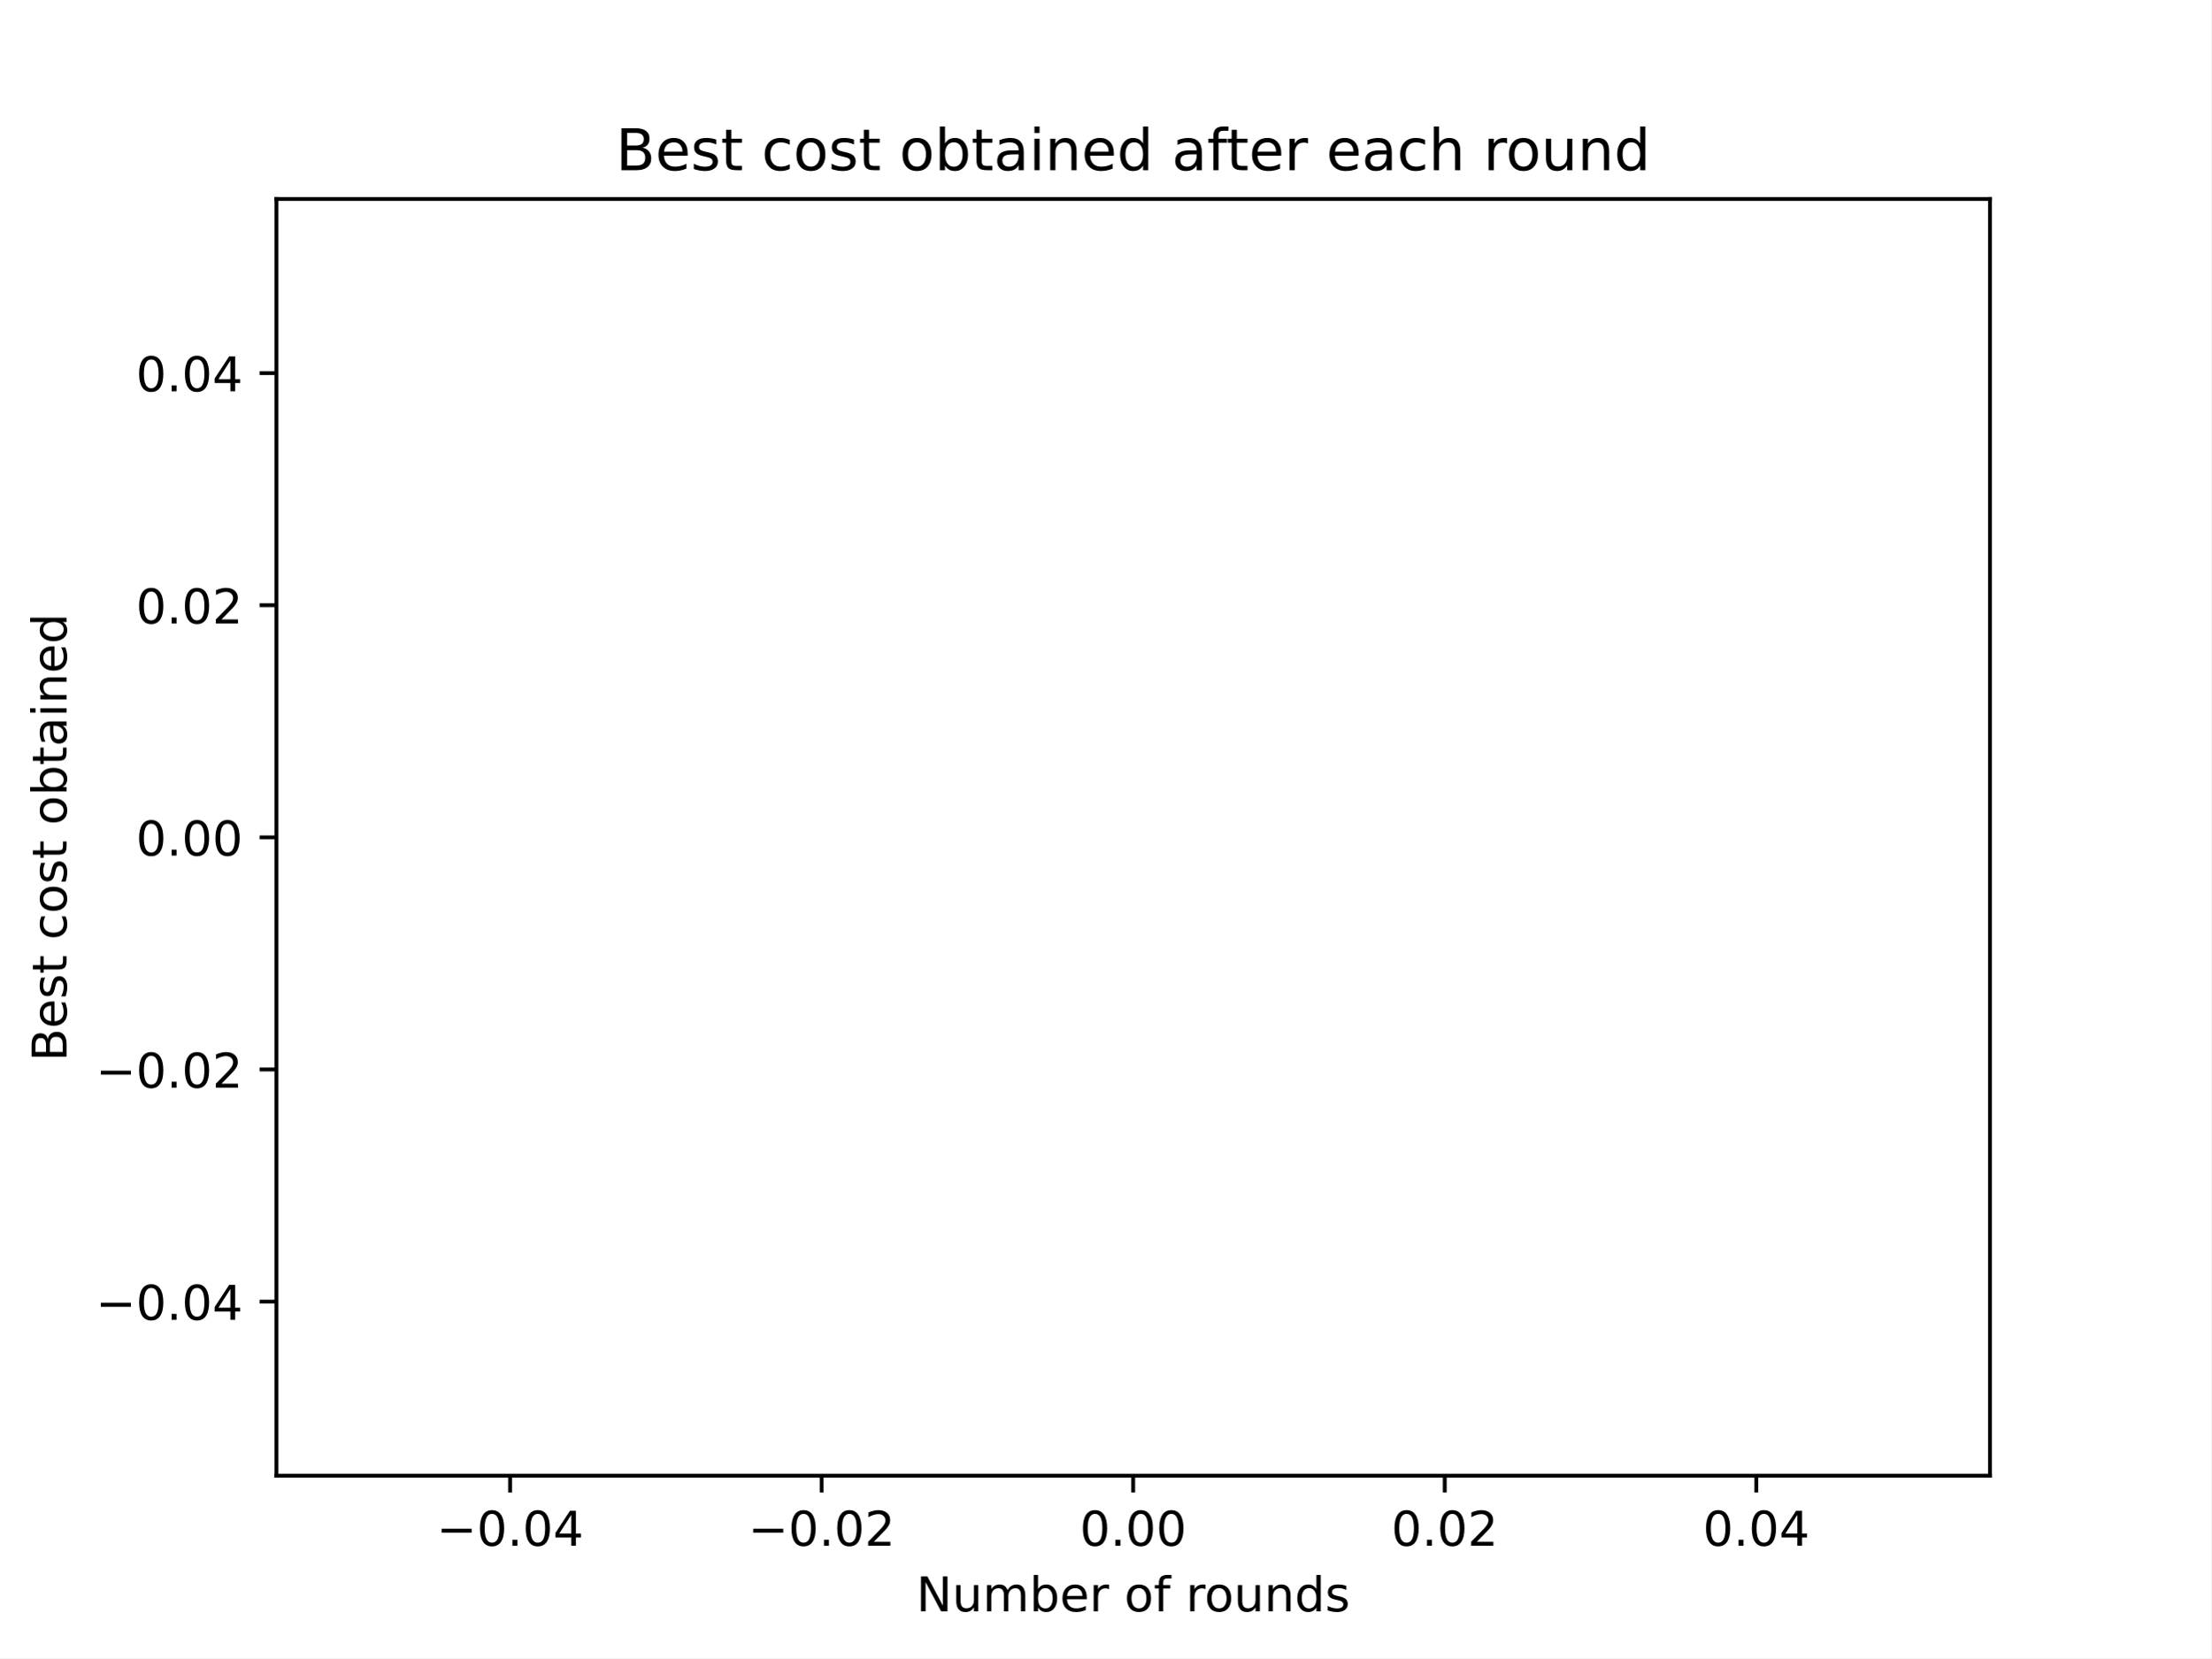
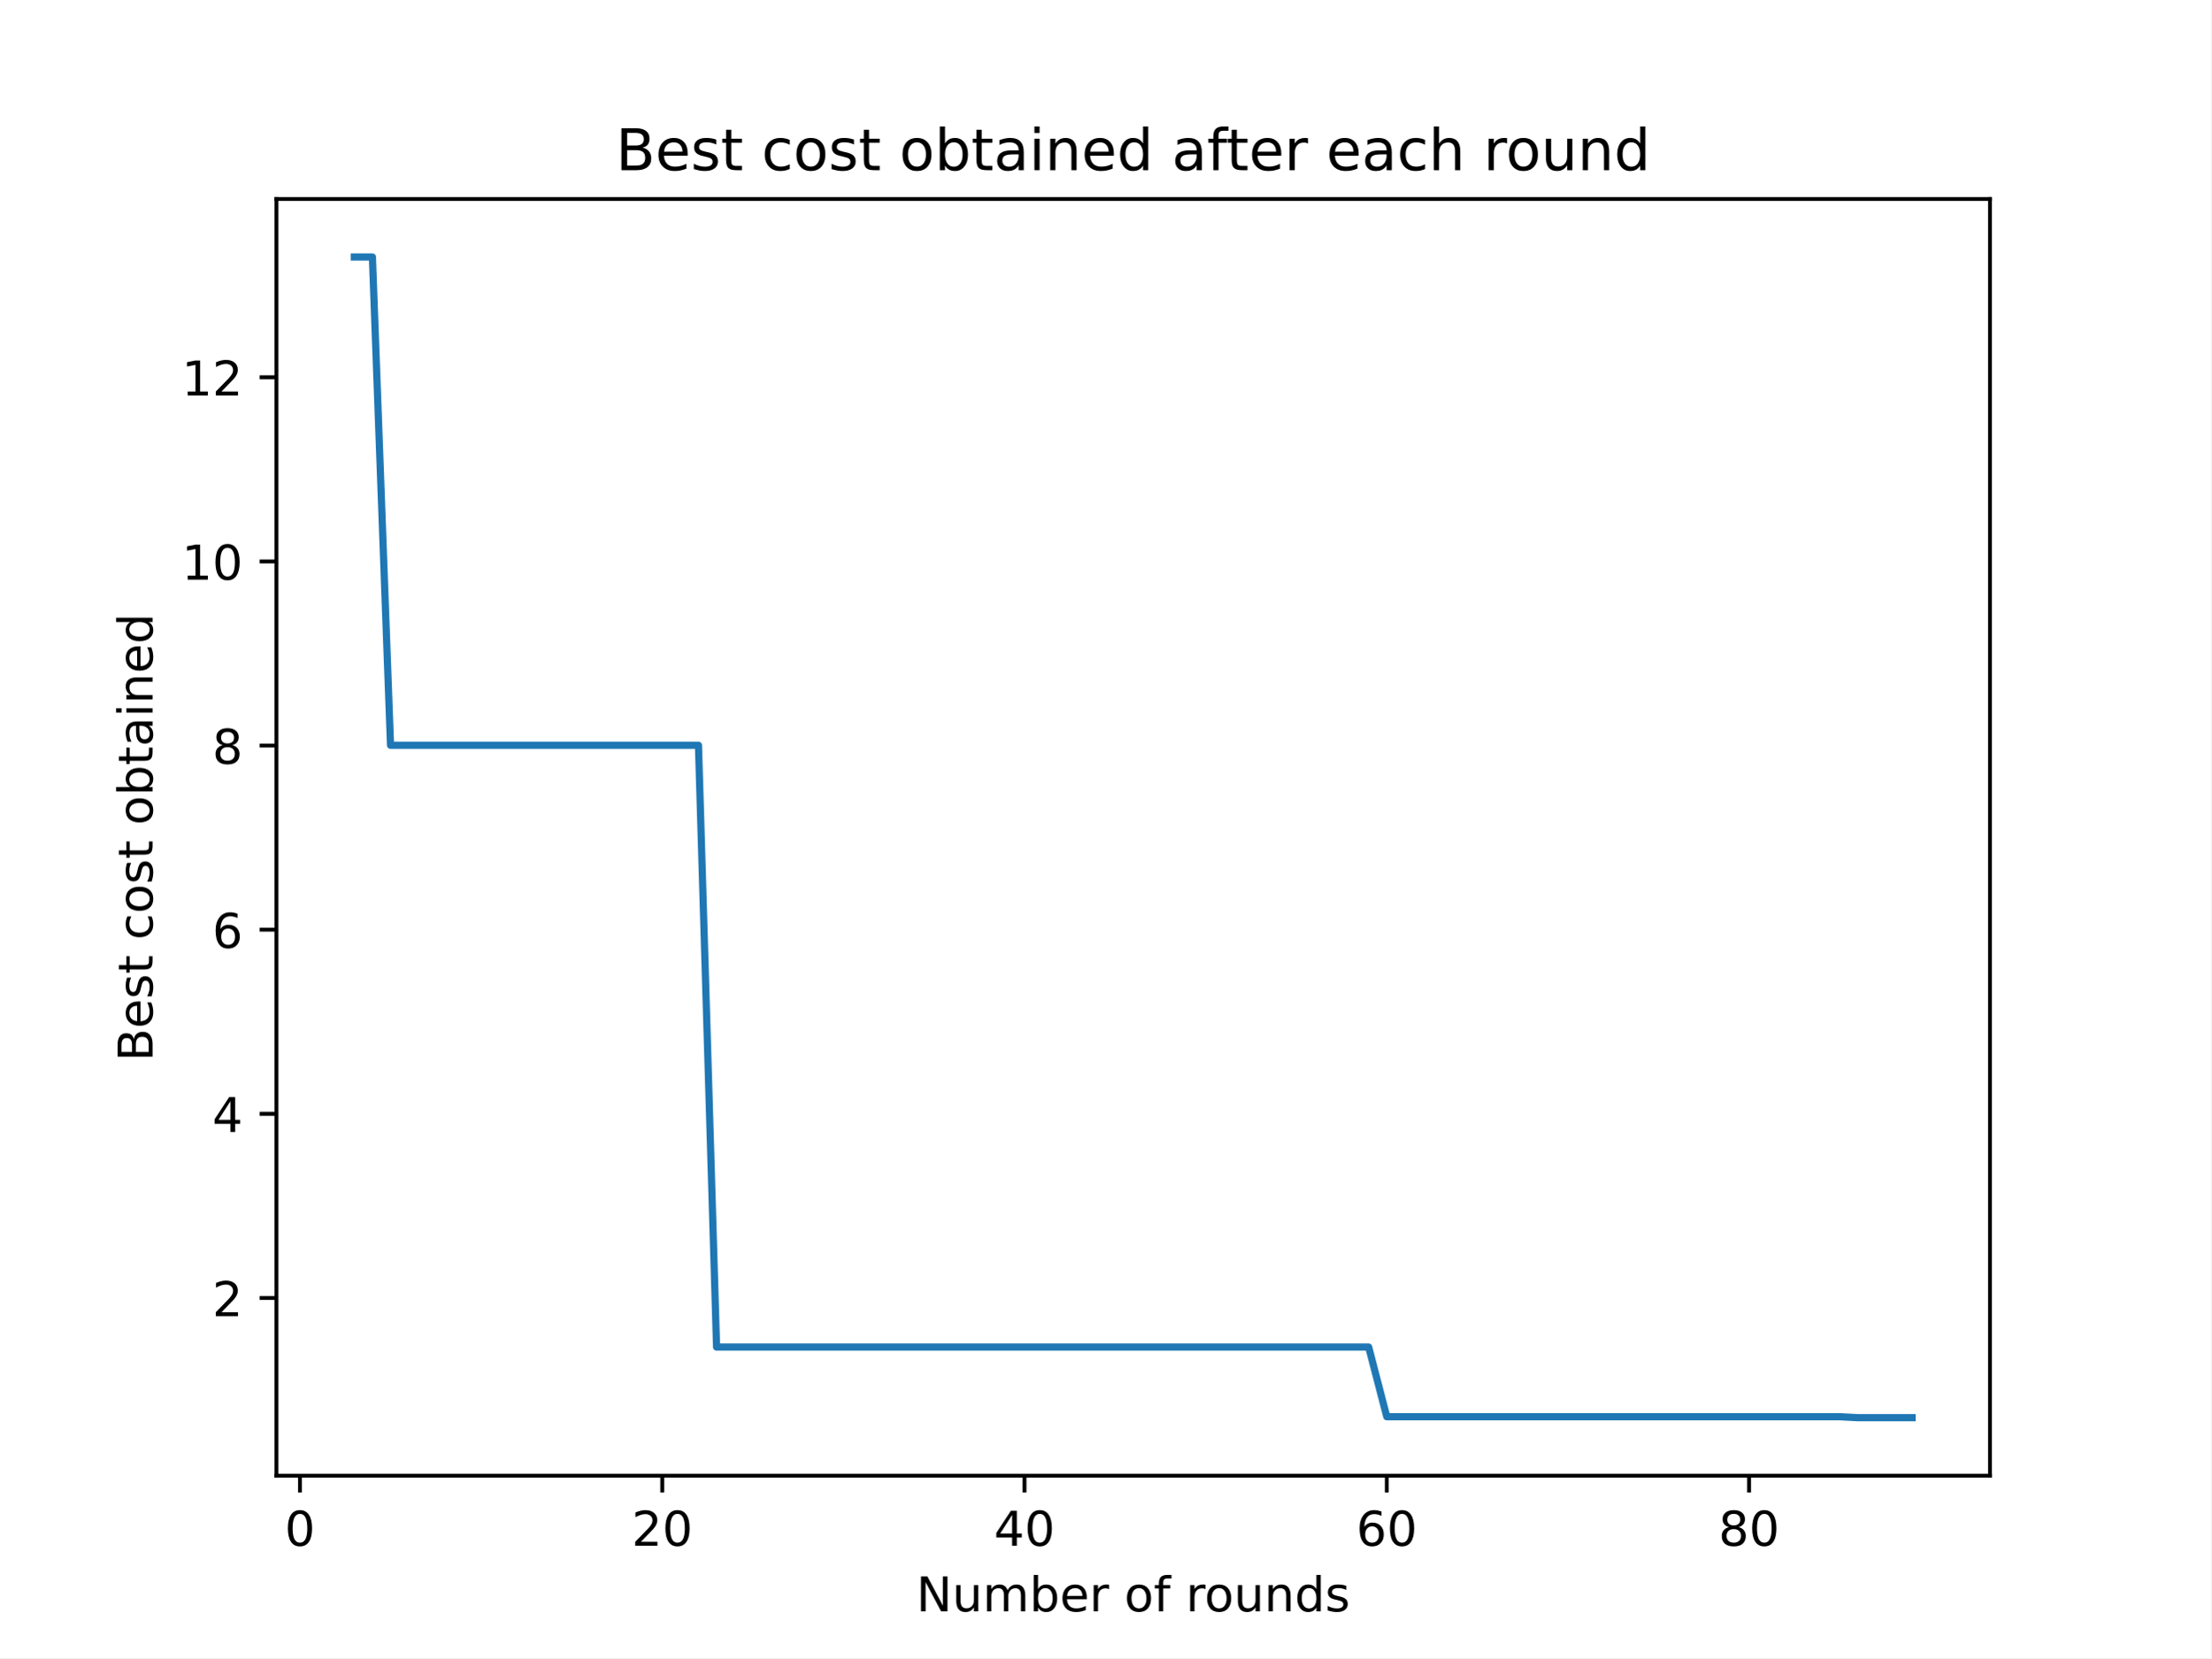
<svg xmlns="http://www.w3.org/2000/svg" xmlns:xlink="http://www.w3.org/1999/xlink" height="345.6pt" version="1.1" viewBox="0 0 460.8 345.6" width="460.8pt">
  <defs>
    <style type="text/css">*{stroke-linecap:butt;stroke-linejoin:round;}</style>
  </defs>
  <g id="figure_1">
    <g id="patch_1">
      <path d="M 0 345.6  L 460.8 345.6  L 460.8 0  L 0 0  z " style="fill:#ffffff;" />
    </g>
    <g id="axes_1">
      <g id="patch_2">
        <path d="M 57.6 307.584  L 414.72 307.584  L 414.72 41.472  L 57.6 41.472  z " style="fill:#ffffff;" />
      </g>
      <g id="matplotlib.axis_1">
        <g id="xtick_1">
          <g id="line2d_1">
            <defs>
-               <path d="M 0 0  L 0 3.5  " id="m97c87a54c4" style="stroke:#000000;stroke-width:0.8;" />
+               <path d="M 0 0  L 0 3.5  " id="m2e203774d8" style="stroke:#000000;stroke-width:0.8;" />
            </defs>
            <g>
-               <use style="stroke:#000000;stroke-width:0.8;" x="106.298" xlink:href="#m97c87a54c4" y="307.584" />
+               <use style="stroke:#000000;stroke-width:0.8;" x="62.508" xlink:href="#m2e203774d8" y="307.584" />
            </g>
          </g>
          <g id="text_1">
-             <g transform="translate(90.97553 322.1824)scale(0.1 -0.1)">
-               <defs>
-                 <path d="M 10.594 35.5  L 73.188 35.5  L 73.188 27.203  L 10.594 27.203  z " id="DejaVuSans-8722" />
+             <g transform="translate(59.32632 322.1824)scale(0.1 -0.1)">
+               <defs>
                <path d="M 31.781 66.406  Q 24.172 66.406 20.328 58.906  Q 16.5 51.422 16.5 36.375  Q 16.5 21.391 20.328 13.891  Q 24.172 6.391 31.781 6.391  Q 39.453 6.391 43.281 13.891  Q 47.125 21.391 47.125 36.375  Q 47.125 51.422 43.281 58.906  Q 39.453 66.406 31.781 66.406  z M 31.781 74.219  Q 44.047 74.219 50.516 64.516  Q 56.984 54.828 56.984 36.375  Q 56.984 17.969 50.516 8.266  Q 44.047 -1.422 31.781 -1.422  Q 19.531 -1.422 13.062 8.266  Q 6.594 17.969 6.594 36.375  Q 6.594 54.828 13.062 64.516  Q 19.531 74.219 31.781 74.219  z " id="DejaVuSans-48" />
-                 <path d="M 10.688 12.406  L 21 12.406  L 21 0  L 10.688 0  z " id="DejaVuSans-46" />
-                 <path d="M 37.797 64.312  L 12.891 25.391  L 37.797 25.391  z M 35.203 72.906  L 47.609 72.906  L 47.609 25.391  L 58.016 25.391  L 58.016 17.188  L 47.609 17.188  L 47.609 0  L 37.797 0  L 37.797 17.188  L 4.891 17.188  L 4.891 26.703  z " id="DejaVuSans-52" />
-               </defs>
-               <use xlink:href="#DejaVuSans-8722" />
-               <use x="83.789" xlink:href="#DejaVuSans-48" />
-               <use x="147.412" xlink:href="#DejaVuSans-46" />
-               <use x="179.199" xlink:href="#DejaVuSans-48" />
-               <use x="242.822" xlink:href="#DejaVuSans-52" />
+               </defs>
+               <use xlink:href="#DejaVuSans-48" />
            </g>
          </g>
        </g>
        <g id="xtick_2">
          <g id="line2d_2">
            <g>
-               <use style="stroke:#000000;stroke-width:0.8;" x="171.229" xlink:href="#m97c87a54c4" y="307.584" />
+               <use style="stroke:#000000;stroke-width:0.8;" x="138.009" xlink:href="#m2e203774d8" y="307.584" />
            </g>
          </g>
          <g id="text_2">
-             <g transform="translate(155.9064 322.1824)scale(0.1 -0.1)">
+             <g transform="translate(131.6461 322.1824)scale(0.1 -0.1)">
              <defs>
                <path d="M 19.188 8.297  L 53.609 8.297  L 53.609 0  L 7.328 0  L 7.328 8.297  Q 12.938 14.109 22.625 23.891  Q 32.328 33.688 34.812 36.531  Q 39.547 41.844 41.422 45.531  Q 43.312 49.219 43.312 52.781  Q 43.312 58.594 39.234 62.25  Q 35.156 65.922 28.609 65.922  Q 23.969 65.922 18.812 64.312  Q 13.672 62.703 7.812 59.422  L 7.812 69.391  Q 13.766 71.781 18.938 73  Q 24.125 74.219 28.422 74.219  Q 39.75 74.219 46.484 68.547  Q 53.219 62.891 53.219 53.422  Q 53.219 48.922 51.531 44.891  Q 49.859 40.875 45.406 35.406  Q 44.188 33.984 37.641 27.219  Q 31.109 20.453 19.188 8.297  z " id="DejaVuSans-50" />
              </defs>
-               <use xlink:href="#DejaVuSans-8722" />
-               <use x="83.789" xlink:href="#DejaVuSans-48" />
-               <use x="147.412" xlink:href="#DejaVuSans-46" />
-               <use x="179.199" xlink:href="#DejaVuSans-48" />
-               <use x="242.822" xlink:href="#DejaVuSans-50" />
+               <use xlink:href="#DejaVuSans-50" />
+               <use x="63.623" xlink:href="#DejaVuSans-48" />
            </g>
          </g>
        </g>
        <g id="xtick_3">
          <g id="line2d_3">
            <g>
-               <use style="stroke:#000000;stroke-width:0.8;" x="236.16" xlink:href="#m97c87a54c4" y="307.584" />
+               <use style="stroke:#000000;stroke-width:0.8;" x="213.51" xlink:href="#m2e203774d8" y="307.584" />
            </g>
          </g>
          <g id="text_3">
-             <g transform="translate(225.0272 322.1824)scale(0.1 -0.1)">
-               <use xlink:href="#DejaVuSans-48" />
-               <use x="63.623" xlink:href="#DejaVuSans-46" />
-               <use x="95.41" xlink:href="#DejaVuSans-48" />
-               <use x="159.033" xlink:href="#DejaVuSans-48" />
+             <g transform="translate(207.1472 322.1824)scale(0.1 -0.1)">
+               <defs>
+                 <path d="M 37.797 64.312  L 12.891 25.391  L 37.797 25.391  z M 35.203 72.906  L 47.609 72.906  L 47.609 25.391  L 58.016 25.391  L 58.016 17.188  L 47.609 17.188  L 47.609 0  L 37.797 0  L 37.797 17.188  L 4.891 17.188  L 4.891 26.703  z " id="DejaVuSans-52" />
+               </defs>
+               <use xlink:href="#DejaVuSans-52" />
+               <use x="63.623" xlink:href="#DejaVuSans-48" />
            </g>
          </g>
        </g>
        <g id="xtick_4">
          <g id="line2d_4">
            <g>
-               <use style="stroke:#000000;stroke-width:0.8;" x="301.091" xlink:href="#m97c87a54c4" y="307.584" />
+               <use style="stroke:#000000;stroke-width:0.8;" x="289.011" xlink:href="#m2e203774d8" y="307.584" />
            </g>
          </g>
          <g id="text_4">
-             <g transform="translate(289.9581 322.1824)scale(0.1 -0.1)">
-               <use xlink:href="#DejaVuSans-48" />
-               <use x="63.623" xlink:href="#DejaVuSans-46" />
-               <use x="95.41" xlink:href="#DejaVuSans-48" />
-               <use x="159.033" xlink:href="#DejaVuSans-50" />
+             <g transform="translate(282.6482 322.1824)scale(0.1 -0.1)">
+               <defs>
+                 <path d="M 33.016 40.375  Q 26.375 40.375 22.484 35.828  Q 18.609 31.297 18.609 23.391  Q 18.609 15.531 22.484 10.953  Q 26.375 6.391 33.016 6.391  Q 39.656 6.391 43.531 10.953  Q 47.406 15.531 47.406 23.391  Q 47.406 31.297 43.531 35.828  Q 39.656 40.375 33.016 40.375  z M 52.594 71.297  L 52.594 62.312  Q 48.875 64.062 45.094 64.984  Q 41.312 65.922 37.594 65.922  Q 27.828 65.922 22.672 59.328  Q 17.531 52.734 16.797 39.406  Q 19.672 43.656 24.016 45.922  Q 28.375 48.188 33.594 48.188  Q 44.578 48.188 50.953 41.516  Q 57.328 34.859 57.328 23.391  Q 57.328 12.156 50.688 5.359  Q 44.047 -1.422 33.016 -1.422  Q 20.359 -1.422 13.672 8.266  Q 6.984 17.969 6.984 36.375  Q 6.984 53.656 15.188 63.938  Q 23.391 74.219 37.203 74.219  Q 40.922 74.219 44.703 73.484  Q 48.484 72.75 52.594 71.297  z " id="DejaVuSans-54" />
+               </defs>
+               <use xlink:href="#DejaVuSans-54" />
+               <use x="63.623" xlink:href="#DejaVuSans-48" />
            </g>
          </g>
        </g>
        <g id="xtick_5">
          <g id="line2d_5">
            <g>
-               <use style="stroke:#000000;stroke-width:0.8;" x="366.022" xlink:href="#m97c87a54c4" y="307.584" />
+               <use style="stroke:#000000;stroke-width:0.8;" x="364.512" xlink:href="#m2e203774d8" y="307.584" />
            </g>
          </g>
          <g id="text_5">
-             <g transform="translate(354.889 322.1824)scale(0.1 -0.1)">
-               <use xlink:href="#DejaVuSans-48" />
-               <use x="63.623" xlink:href="#DejaVuSans-46" />
-               <use x="95.41" xlink:href="#DejaVuSans-48" />
-               <use x="159.033" xlink:href="#DejaVuSans-52" />
+             <g transform="translate(358.1493 322.1824)scale(0.1 -0.1)">
+               <defs>
+                 <path d="M 31.781 34.625  Q 24.75 34.625 20.719 30.859  Q 16.703 27.094 16.703 20.516  Q 16.703 13.922 20.719 10.156  Q 24.75 6.391 31.781 6.391  Q 38.812 6.391 42.859 10.172  Q 46.922 13.969 46.922 20.516  Q 46.922 27.094 42.891 30.859  Q 38.875 34.625 31.781 34.625  z M 21.922 38.812  Q 15.578 40.375 12.031 44.719  Q 8.5 49.078 8.5 55.328  Q 8.5 64.062 14.719 69.141  Q 20.953 74.219 31.781 74.219  Q 42.672 74.219 48.875 69.141  Q 55.078 64.062 55.078 55.328  Q 55.078 49.078 51.531 44.719  Q 48 40.375 41.703 38.812  Q 48.828 37.156 52.797 32.312  Q 56.781 27.484 56.781 20.516  Q 56.781 9.906 50.312 4.234  Q 43.844 -1.422 31.781 -1.422  Q 19.734 -1.422 13.25 4.234  Q 6.781 9.906 6.781 20.516  Q 6.781 27.484 10.781 32.312  Q 14.797 37.156 21.922 38.812  z M 18.312 54.391  Q 18.312 48.734 21.844 45.562  Q 25.391 42.391 31.781 42.391  Q 38.141 42.391 41.719 45.562  Q 45.312 48.734 45.312 54.391  Q 45.312 60.062 41.719 63.234  Q 38.141 66.406 31.781 66.406  Q 25.391 66.406 21.844 63.234  Q 18.312 60.062 18.312 54.391  z " id="DejaVuSans-56" />
+               </defs>
+               <use xlink:href="#DejaVuSans-56" />
+               <use x="63.623" xlink:href="#DejaVuSans-48" />
            </g>
          </g>
        </g>
        <g id="text_6">
          <g transform="translate(190.9577 335.8606)scale(0.1 -0.1)">
            <defs>
              <path d="M 9.812 72.906  L 23.094 72.906  L 55.422 11.922  L 55.422 72.906  L 64.984 72.906  L 64.984 0  L 51.703 0  L 19.391 60.984  L 19.391 0  L 9.812 0  z " id="DejaVuSans-78" />
              <path d="M 8.5 21.578  L 8.5 54.688  L 17.484 54.688  L 17.484 21.922  Q 17.484 14.156 20.5 10.266  Q 23.531 6.391 29.594 6.391  Q 36.859 6.391 41.078 11.031  Q 45.312 15.672 45.312 23.688  L 45.312 54.688  L 54.297 54.688  L 54.297 0  L 45.312 0  L 45.312 8.406  Q 42.047 3.422 37.719 1  Q 33.406 -1.422 27.688 -1.422  Q 18.266 -1.422 13.375 4.438  Q 8.5 10.297 8.5 21.578  z M 31.109 56  z " id="DejaVuSans-117" />
              <path d="M 52 44.188  Q 55.375 50.25 60.062 53.125  Q 64.75 56 71.094 56  Q 79.641 56 84.281 50.016  Q 88.922 44.047 88.922 33.016  L 88.922 0  L 79.891 0  L 79.891 32.719  Q 79.891 40.578 77.094 44.375  Q 74.312 48.188 68.609 48.188  Q 61.625 48.188 57.562 43.547  Q 53.516 38.922 53.516 30.906  L 53.516 0  L 44.484 0  L 44.484 32.719  Q 44.484 40.625 41.703 44.406  Q 38.922 48.188 33.109 48.188  Q 26.219 48.188 22.156 43.531  Q 18.109 38.875 18.109 30.906  L 18.109 0  L 9.078 0  L 9.078 54.688  L 18.109 54.688  L 18.109 46.188  Q 21.188 51.219 25.484 53.609  Q 29.781 56 35.688 56  Q 41.656 56 45.828 52.969  Q 50 49.953 52 44.188  z " id="DejaVuSans-109" />
              <path d="M 48.688 27.297  Q 48.688 37.203 44.609 42.844  Q 40.531 48.484 33.406 48.484  Q 26.266 48.484 22.188 42.844  Q 18.109 37.203 18.109 27.297  Q 18.109 17.391 22.188 11.75  Q 26.266 6.109 33.406 6.109  Q 40.531 6.109 44.609 11.75  Q 48.688 17.391 48.688 27.297  z M 18.109 46.391  Q 20.953 51.266 25.266 53.625  Q 29.594 56 35.594 56  Q 45.562 56 51.781 48.094  Q 58.016 40.188 58.016 27.297  Q 58.016 14.406 51.781 6.484  Q 45.562 -1.422 35.594 -1.422  Q 29.594 -1.422 25.266 0.953  Q 20.953 3.328 18.109 8.203  L 18.109 0  L 9.078 0  L 9.078 75.984  L 18.109 75.984  z " id="DejaVuSans-98" />
              <path d="M 56.203 29.594  L 56.203 25.203  L 14.891 25.203  Q 15.484 15.922 20.484 11.062  Q 25.484 6.203 34.422 6.203  Q 39.594 6.203 44.453 7.469  Q 49.312 8.734 54.109 11.281  L 54.109 2.781  Q 49.266 0.734 44.188 -0.344  Q 39.109 -1.422 33.891 -1.422  Q 20.797 -1.422 13.156 6.188  Q 5.516 13.812 5.516 26.812  Q 5.516 40.234 12.766 48.109  Q 20.016 56 32.328 56  Q 43.359 56 49.781 48.891  Q 56.203 41.797 56.203 29.594  z M 47.219 32.234  Q 47.125 39.594 43.094 43.984  Q 39.062 48.391 32.422 48.391  Q 24.906 48.391 20.391 44.141  Q 15.875 39.891 15.188 32.172  z " id="DejaVuSans-101" />
              <path d="M 41.109 46.297  Q 39.594 47.172 37.812 47.578  Q 36.031 48 33.891 48  Q 26.266 48 22.188 43.047  Q 18.109 38.094 18.109 28.812  L 18.109 0  L 9.078 0  L 9.078 54.688  L 18.109 54.688  L 18.109 46.188  Q 20.953 51.172 25.484 53.578  Q 30.031 56 36.531 56  Q 37.453 56 38.578 55.875  Q 39.703 55.766 41.062 55.516  z " id="DejaVuSans-114" />
              <path id="DejaVuSans-32" />
              <path d="M 30.609 48.391  Q 23.391 48.391 19.188 42.75  Q 14.984 37.109 14.984 27.297  Q 14.984 17.484 19.156 11.844  Q 23.344 6.203 30.609 6.203  Q 37.797 6.203 41.984 11.859  Q 46.188 17.531 46.188 27.297  Q 46.188 37.016 41.984 42.703  Q 37.797 48.391 30.609 48.391  z M 30.609 56  Q 42.328 56 49.016 48.375  Q 55.719 40.766 55.719 27.297  Q 55.719 13.875 49.016 6.219  Q 42.328 -1.422 30.609 -1.422  Q 18.844 -1.422 12.172 6.219  Q 5.516 13.875 5.516 27.297  Q 5.516 40.766 12.172 48.375  Q 18.844 56 30.609 56  z " id="DejaVuSans-111" />
              <path d="M 37.109 75.984  L 37.109 68.5  L 28.516 68.5  Q 23.688 68.5 21.797 66.547  Q 19.922 64.594 19.922 59.516  L 19.922 54.688  L 34.719 54.688  L 34.719 47.703  L 19.922 47.703  L 19.922 0  L 10.891 0  L 10.891 47.703  L 2.297 47.703  L 2.297 54.688  L 10.891 54.688  L 10.891 58.5  Q 10.891 67.625 15.141 71.797  Q 19.391 75.984 28.609 75.984  z " id="DejaVuSans-102" />
              <path d="M 54.891 33.016  L 54.891 0  L 45.906 0  L 45.906 32.719  Q 45.906 40.484 42.875 44.328  Q 39.844 48.188 33.797 48.188  Q 26.516 48.188 22.312 43.547  Q 18.109 38.922 18.109 30.906  L 18.109 0  L 9.078 0  L 9.078 54.688  L 18.109 54.688  L 18.109 46.188  Q 21.344 51.125 25.703 53.562  Q 30.078 56 35.797 56  Q 45.219 56 50.047 50.172  Q 54.891 44.344 54.891 33.016  z " id="DejaVuSans-110" />
              <path d="M 45.406 46.391  L 45.406 75.984  L 54.391 75.984  L 54.391 0  L 45.406 0  L 45.406 8.203  Q 42.578 3.328 38.25 0.953  Q 33.938 -1.422 27.875 -1.422  Q 17.969 -1.422 11.734 6.484  Q 5.516 14.406 5.516 27.297  Q 5.516 40.188 11.734 48.094  Q 17.969 56 27.875 56  Q 33.938 56 38.25 53.625  Q 42.578 51.266 45.406 46.391  z M 14.797 27.297  Q 14.797 17.391 18.875 11.75  Q 22.953 6.109 30.078 6.109  Q 37.203 6.109 41.297 11.75  Q 45.406 17.391 45.406 27.297  Q 45.406 37.203 41.297 42.844  Q 37.203 48.484 30.078 48.484  Q 22.953 48.484 18.875 42.844  Q 14.797 37.203 14.797 27.297  z " id="DejaVuSans-100" />
              <path d="M 44.281 53.078  L 44.281 44.578  Q 40.484 46.531 36.375 47.5  Q 32.281 48.484 27.875 48.484  Q 21.188 48.484 17.844 46.438  Q 14.5 44.391 14.5 40.281  Q 14.5 37.156 16.891 35.375  Q 19.281 33.594 26.516 31.984  L 29.594 31.297  Q 39.156 29.25 43.188 25.516  Q 47.219 21.781 47.219 15.094  Q 47.219 7.469 41.188 3.016  Q 35.156 -1.422 24.609 -1.422  Q 20.219 -1.422 15.453 -0.562  Q 10.688 0.297 5.422 2  L 5.422 11.281  Q 10.406 8.688 15.234 7.391  Q 20.062 6.109 24.812 6.109  Q 31.156 6.109 34.562 8.281  Q 37.984 10.453 37.984 14.406  Q 37.984 18.062 35.516 20.016  Q 33.062 21.969 24.703 23.781  L 21.578 24.516  Q 13.234 26.266 9.516 29.906  Q 5.812 33.547 5.812 39.891  Q 5.812 47.609 11.281 51.797  Q 16.75 56 26.812 56  Q 31.781 56 36.172 55.266  Q 40.578 54.547 44.281 53.078  z " id="DejaVuSans-115" />
            </defs>
            <use xlink:href="#DejaVuSans-78" />
            <use x="74.805" xlink:href="#DejaVuSans-117" />
            <use x="138.184" xlink:href="#DejaVuSans-109" />
            <use x="235.596" xlink:href="#DejaVuSans-98" />
            <use x="299.072" xlink:href="#DejaVuSans-101" />
            <use x="360.596" xlink:href="#DejaVuSans-114" />
            <use x="401.709" xlink:href="#DejaVuSans-32" />
            <use x="433.496" xlink:href="#DejaVuSans-111" />
            <use x="494.678" xlink:href="#DejaVuSans-102" />
            <use x="529.883" xlink:href="#DejaVuSans-32" />
            <use x="561.67" xlink:href="#DejaVuSans-114" />
            <use x="600.533" xlink:href="#DejaVuSans-111" />
            <use x="661.715" xlink:href="#DejaVuSans-117" />
            <use x="725.094" xlink:href="#DejaVuSans-110" />
            <use x="788.473" xlink:href="#DejaVuSans-100" />
            <use x="851.949" xlink:href="#DejaVuSans-115" />
          </g>
        </g>
      </g>
      <g id="matplotlib.axis_2">
        <g id="ytick_1">
          <g id="line2d_6">
            <defs>
-               <path d="M 0 0  L -3.5 0  " id="m278f161ed1" style="stroke:#000000;stroke-width:0.8;" />
+               <path d="M 0 0  L -3.5 0  " id="ma9e26c305d" style="stroke:#000000;stroke-width:0.8;" />
            </defs>
            <g>
-               <use style="stroke:#000000;stroke-width:0.8;" x="57.6" xlink:href="#m278f161ed1" y="271.296" />
+               <use style="stroke:#000000;stroke-width:0.8;" x="57.6" xlink:href="#ma9e26c305d" y="270.538" />
            </g>
          </g>
          <g id="text_7">
-             <g transform="translate(19.95469 275.0952)scale(0.1 -0.1)">
-               <use xlink:href="#DejaVuSans-8722" />
-               <use x="83.789" xlink:href="#DejaVuSans-48" />
-               <use x="147.412" xlink:href="#DejaVuSans-46" />
-               <use x="179.199" xlink:href="#DejaVuSans-48" />
-               <use x="242.822" xlink:href="#DejaVuSans-52" />
+             <g transform="translate(44.2375 274.3372)scale(0.1 -0.1)">
+               <use xlink:href="#DejaVuSans-50" />
            </g>
          </g>
        </g>
        <g id="ytick_2">
          <g id="line2d_7">
            <g>
-               <use style="stroke:#000000;stroke-width:0.8;" x="57.6" xlink:href="#m278f161ed1" y="222.912" />
+               <use style="stroke:#000000;stroke-width:0.8;" x="57.6" xlink:href="#ma9e26c305d" y="232.157" />
            </g>
          </g>
          <g id="text_8">
-             <g transform="translate(19.95469 226.7112)scale(0.1 -0.1)">
-               <use xlink:href="#DejaVuSans-8722" />
-               <use x="83.789" xlink:href="#DejaVuSans-48" />
-               <use x="147.412" xlink:href="#DejaVuSans-46" />
-               <use x="179.199" xlink:href="#DejaVuSans-48" />
-               <use x="242.822" xlink:href="#DejaVuSans-50" />
+             <g transform="translate(44.2375 235.9558)scale(0.1 -0.1)">
+               <use xlink:href="#DejaVuSans-52" />
            </g>
          </g>
        </g>
        <g id="ytick_3">
          <g id="line2d_8">
            <g>
-               <use style="stroke:#000000;stroke-width:0.8;" x="57.6" xlink:href="#m278f161ed1" y="174.528" />
+               <use style="stroke:#000000;stroke-width:0.8;" x="57.6" xlink:href="#ma9e26c305d" y="193.775" />
            </g>
          </g>
          <g id="text_9">
-             <g transform="translate(28.33438 178.3272)scale(0.1 -0.1)">
-               <use xlink:href="#DejaVuSans-48" />
-               <use x="63.623" xlink:href="#DejaVuSans-46" />
-               <use x="95.41" xlink:href="#DejaVuSans-48" />
-               <use x="159.033" xlink:href="#DejaVuSans-48" />
+             <g transform="translate(44.2375 197.5743)scale(0.1 -0.1)">
+               <use xlink:href="#DejaVuSans-54" />
            </g>
          </g>
        </g>
        <g id="ytick_4">
          <g id="line2d_9">
            <g>
-               <use style="stroke:#000000;stroke-width:0.8;" x="57.6" xlink:href="#m278f161ed1" y="126.144" />
+               <use style="stroke:#000000;stroke-width:0.8;" x="57.6" xlink:href="#ma9e26c305d" y="155.394" />
            </g>
          </g>
          <g id="text_10">
-             <g transform="translate(28.33438 129.9432)scale(0.1 -0.1)">
-               <use xlink:href="#DejaVuSans-48" />
-               <use x="63.623" xlink:href="#DejaVuSans-46" />
-               <use x="95.41" xlink:href="#DejaVuSans-48" />
-               <use x="159.033" xlink:href="#DejaVuSans-50" />
+             <g transform="translate(44.2375 159.1929)scale(0.1 -0.1)">
+               <use xlink:href="#DejaVuSans-56" />
            </g>
          </g>
        </g>
        <g id="ytick_5">
          <g id="line2d_10">
            <g>
-               <use style="stroke:#000000;stroke-width:0.8;" x="57.6" xlink:href="#m278f161ed1" y="77.76" />
+               <use style="stroke:#000000;stroke-width:0.8;" x="57.6" xlink:href="#ma9e26c305d" y="117.012" />
            </g>
          </g>
          <g id="text_11">
-             <g transform="translate(28.33438 81.55922)scale(0.1 -0.1)">
-               <use xlink:href="#DejaVuSans-48" />
-               <use x="63.623" xlink:href="#DejaVuSans-46" />
-               <use x="95.41" xlink:href="#DejaVuSans-48" />
-               <use x="159.033" xlink:href="#DejaVuSans-52" />
-             </g>
-           </g>
-         </g>
-         <g id="text_12">
-           <g transform="translate(13.875 221.2178)rotate(-90)scale(0.1 -0.1)">
+             <g transform="translate(37.875 120.8115)scale(0.1 -0.1)">
+               <defs>
+                 <path d="M 12.406 8.297  L 28.516 8.297  L 28.516 63.922  L 10.984 60.406  L 10.984 69.391  L 28.422 72.906  L 38.281 72.906  L 38.281 8.297  L 54.391 8.297  L 54.391 0  L 12.406 0  z " id="DejaVuSans-49" />
+               </defs>
+               <use xlink:href="#DejaVuSans-49" />
+               <use x="63.623" xlink:href="#DejaVuSans-48" />
+             </g>
+           </g>
+         </g>
+         <g id="ytick_6">
+           <g id="line2d_11">
+             <g>
+               <use style="stroke:#000000;stroke-width:0.8;" x="57.6" xlink:href="#ma9e26c305d" y="78.631" />
+             </g>
+           </g>
+           <g id="text_12">
+             <g transform="translate(37.875 82.43007)scale(0.1 -0.1)">
+               <use xlink:href="#DejaVuSans-49" />
+               <use x="63.623" xlink:href="#DejaVuSans-50" />
+             </g>
+           </g>
+         </g>
+         <g id="text_13">
+           <g transform="translate(31.79531 221.2178)rotate(-90)scale(0.1 -0.1)">
            <defs>
              <path d="M 19.672 34.812  L 19.672 8.109  L 35.5 8.109  Q 43.453 8.109 47.281 11.406  Q 51.125 14.703 51.125 21.484  Q 51.125 28.328 47.281 31.562  Q 43.453 34.812 35.5 34.812  z M 19.672 64.797  L 19.672 42.828  L 34.281 42.828  Q 41.5 42.828 45.031 45.531  Q 48.578 48.25 48.578 53.812  Q 48.578 59.328 45.031 62.062  Q 41.5 64.797 34.281 64.797  z M 9.812 72.906  L 35.016 72.906  Q 46.297 72.906 52.391 68.219  Q 58.5 63.531 58.5 54.891  Q 58.5 48.188 55.375 44.234  Q 52.25 40.281 46.188 39.312  Q 53.469 37.75 57.5 32.781  Q 61.531 27.828 61.531 20.406  Q 61.531 10.641 54.891 5.312  Q 48.25 0 35.984 0  L 9.812 0  z " id="DejaVuSans-66" />
              <path d="M 18.312 70.219  L 18.312 54.688  L 36.812 54.688  L 36.812 47.703  L 18.312 47.703  L 18.312 18.016  Q 18.312 11.328 20.141 9.422  Q 21.969 7.516 27.594 7.516  L 36.812 7.516  L 36.812 0  L 27.594 0  Q 17.188 0 13.234 3.875  Q 9.281 7.766 9.281 18.016  L 9.281 47.703  L 2.688 47.703  L 2.688 54.688  L 9.281 54.688  L 9.281 70.219  z " id="DejaVuSans-116" />
              <path d="M 48.781 52.594  L 48.781 44.188  Q 44.969 46.297 41.141 47.344  Q 37.312 48.391 33.406 48.391  Q 24.656 48.391 19.812 42.844  Q 14.984 37.312 14.984 27.297  Q 14.984 17.281 19.812 11.734  Q 24.656 6.203 33.406 6.203  Q 37.312 6.203 41.141 7.25  Q 44.969 8.297 48.781 10.406  L 48.781 2.094  Q 45.016 0.344 40.984 -0.531  Q 36.969 -1.422 32.422 -1.422  Q 20.062 -1.422 12.781 6.344  Q 5.516 14.109 5.516 27.297  Q 5.516 40.672 12.859 48.328  Q 20.219 56 33.016 56  Q 37.156 56 41.109 55.141  Q 45.062 54.297 48.781 52.594  z " id="DejaVuSans-99" />
              <path d="M 34.281 27.484  Q 23.391 27.484 19.188 25  Q 14.984 22.516 14.984 16.5  Q 14.984 11.719 18.141 8.906  Q 21.297 6.109 26.703 6.109  Q 34.188 6.109 38.703 11.406  Q 43.219 16.703 43.219 25.484  L 43.219 27.484  z M 52.203 31.203  L 52.203 0  L 43.219 0  L 43.219 8.297  Q 40.141 3.328 35.547 0.953  Q 30.953 -1.422 24.312 -1.422  Q 15.922 -1.422 10.953 3.297  Q 6 8.016 6 15.922  Q 6 25.141 12.172 29.828  Q 18.359 34.516 30.609 34.516  L 43.219 34.516  L 43.219 35.406  Q 43.219 41.609 39.141 45  Q 35.062 48.391 27.688 48.391  Q 23 48.391 18.547 47.266  Q 14.109 46.141 10.016 43.891  L 10.016 52.203  Q 14.938 54.109 19.578 55.047  Q 24.219 56 28.609 56  Q 40.484 56 46.344 49.844  Q 52.203 43.703 52.203 31.203  z " id="DejaVuSans-97" />
              <path d="M 9.422 54.688  L 18.406 54.688  L 18.406 0  L 9.422 0  z M 9.422 75.984  L 18.406 75.984  L 18.406 64.594  L 9.422 64.594  z " id="DejaVuSans-105" />
            </defs>
            <use xlink:href="#DejaVuSans-66" />
            <use x="68.604" xlink:href="#DejaVuSans-101" />
            <use x="130.127" xlink:href="#DejaVuSans-115" />
            <use x="182.227" xlink:href="#DejaVuSans-116" />
            <use x="221.436" xlink:href="#DejaVuSans-32" />
            <use x="253.223" xlink:href="#DejaVuSans-99" />
            <use x="308.203" xlink:href="#DejaVuSans-111" />
            <use x="369.385" xlink:href="#DejaVuSans-115" />
            <use x="421.484" xlink:href="#DejaVuSans-116" />
            <use x="460.693" xlink:href="#DejaVuSans-32" />
            <use x="492.48" xlink:href="#DejaVuSans-111" />
            <use x="553.662" xlink:href="#DejaVuSans-98" />
            <use x="617.139" xlink:href="#DejaVuSans-116" />
            <use x="656.348" xlink:href="#DejaVuSans-97" />
            <use x="717.627" xlink:href="#DejaVuSans-105" />
            <use x="745.41" xlink:href="#DejaVuSans-110" />
            <use x="808.789" xlink:href="#DejaVuSans-101" />
            <use x="870.312" xlink:href="#DejaVuSans-100" />
          </g>
        </g>
      </g>
-       <g id="line2d_11">
-         <path clip-path="url(#p0af0a19b1a)" d="M 0 0  " style="fill:none;stroke:#1f77b4;stroke-linecap:square;stroke-width:1.5;" />
+       <g id="line2d_12">
+         <path clip-path="url(#p2411385a16)" d="M 73.833 53.568  L 77.608 53.568  L 81.383 155.338  L 85.158 155.338  L 88.933 155.338  L 92.708 155.338  L 96.483 155.338  L 100.258 155.338  L 104.033 155.338  L 107.808 155.338  L 111.583 155.338  L 115.358 155.338  L 119.133 155.338  L 122.908 155.338  L 126.683 155.338  L 130.459 155.338  L 134.234 155.338  L 138.009 155.338  L 141.784 155.338  L 145.559 155.338  L 149.334 280.771  L 153.109 280.771  L 156.884 280.771  L 160.659 280.771  L 164.434 280.771  L 168.209 280.771  L 171.984 280.771  L 175.759 280.771  L 179.534 280.771  L 183.309 280.771  L 187.084 280.771  L 190.859 280.771  L 194.634 280.771  L 198.409 280.771  L 202.185 280.771  L 205.96 280.771  L 209.735 280.771  L 213.51 280.771  L 217.285 280.771  L 221.06 280.771  L 224.835 280.771  L 228.61 280.771  L 232.385 280.771  L 236.16 280.771  L 239.935 280.771  L 243.71 280.771  L 247.485 280.771  L 251.26 280.771  L 255.035 280.771  L 258.81 280.771  L 262.585 280.771  L 266.36 280.771  L 270.135 280.771  L 273.911 280.771  L 277.686 280.771  L 281.461 280.771  L 285.236 280.771  L 289.011 295.292  L 292.786 295.292  L 296.561 295.292  L 300.336 295.292  L 304.111 295.292  L 307.886 295.292  L 311.661 295.292  L 315.436 295.292  L 319.211 295.292  L 322.986 295.292  L 326.761 295.292  L 330.536 295.292  L 334.311 295.292  L 338.086 295.292  L 341.861 295.292  L 345.637 295.292  L 349.412 295.292  L 353.187 295.292  L 356.962 295.292  L 360.737 295.292  L 364.512 295.292  L 368.287 295.292  L 372.062 295.292  L 375.837 295.292  L 379.612 295.292  L 383.387 295.292  L 387.162 295.488  L 390.937 295.488  L 394.712 295.488  L 398.487 295.488  " style="fill:none;stroke:#1f77b4;stroke-linecap:square;stroke-width:1.5;" />
      </g>
      <g id="patch_3">
        <path d="M 57.6 307.584  L 57.6 41.472  " style="fill:none;stroke:#000000;stroke-linecap:square;stroke-linejoin:miter;stroke-width:0.8;" />
      </g>
      <g id="patch_4">
        <path d="M 414.72 307.584  L 414.72 41.472  " style="fill:none;stroke:#000000;stroke-linecap:square;stroke-linejoin:miter;stroke-width:0.8;" />
      </g>
      <g id="patch_5">
        <path d="M 57.6 307.584  L 414.72 307.584  " style="fill:none;stroke:#000000;stroke-linecap:square;stroke-linejoin:miter;stroke-width:0.8;" />
      </g>
      <g id="patch_6">
        <path d="M 57.6 41.472  L 414.72 41.472  " style="fill:none;stroke:#000000;stroke-linecap:square;stroke-linejoin:miter;stroke-width:0.8;" />
      </g>
-       <g id="text_13">
+       <g id="text_14">
        <g transform="translate(128.3297 35.472)scale(0.12 -0.12)">
          <defs>
            <path d="M 54.891 33.016  L 54.891 0  L 45.906 0  L 45.906 32.719  Q 45.906 40.484 42.875 44.328  Q 39.844 48.188 33.797 48.188  Q 26.516 48.188 22.312 43.547  Q 18.109 38.922 18.109 30.906  L 18.109 0  L 9.078 0  L 9.078 75.984  L 18.109 75.984  L 18.109 46.188  Q 21.344 51.125 25.703 53.562  Q 30.078 56 35.797 56  Q 45.219 56 50.047 50.172  Q 54.891 44.344 54.891 33.016  z " id="DejaVuSans-104" />
          </defs>
          <use xlink:href="#DejaVuSans-66" />
          <use x="68.604" xlink:href="#DejaVuSans-101" />
          <use x="130.127" xlink:href="#DejaVuSans-115" />
          <use x="182.227" xlink:href="#DejaVuSans-116" />
          <use x="221.436" xlink:href="#DejaVuSans-32" />
          <use x="253.223" xlink:href="#DejaVuSans-99" />
          <use x="308.203" xlink:href="#DejaVuSans-111" />
          <use x="369.385" xlink:href="#DejaVuSans-115" />
          <use x="421.484" xlink:href="#DejaVuSans-116" />
          <use x="460.693" xlink:href="#DejaVuSans-32" />
          <use x="492.48" xlink:href="#DejaVuSans-111" />
          <use x="553.662" xlink:href="#DejaVuSans-98" />
          <use x="617.139" xlink:href="#DejaVuSans-116" />
          <use x="656.348" xlink:href="#DejaVuSans-97" />
          <use x="717.627" xlink:href="#DejaVuSans-105" />
          <use x="745.41" xlink:href="#DejaVuSans-110" />
          <use x="808.789" xlink:href="#DejaVuSans-101" />
          <use x="870.312" xlink:href="#DejaVuSans-100" />
          <use x="933.789" xlink:href="#DejaVuSans-32" />
          <use x="965.576" xlink:href="#DejaVuSans-97" />
          <use x="1026.855" xlink:href="#DejaVuSans-102" />
          <use x="1060.311" xlink:href="#DejaVuSans-116" />
          <use x="1099.52" xlink:href="#DejaVuSans-101" />
          <use x="1161.043" xlink:href="#DejaVuSans-114" />
          <use x="1202.156" xlink:href="#DejaVuSans-32" />
          <use x="1233.943" xlink:href="#DejaVuSans-101" />
          <use x="1295.467" xlink:href="#DejaVuSans-97" />
          <use x="1356.746" xlink:href="#DejaVuSans-99" />
          <use x="1411.727" xlink:href="#DejaVuSans-104" />
          <use x="1475.105" xlink:href="#DejaVuSans-32" />
          <use x="1506.893" xlink:href="#DejaVuSans-114" />
          <use x="1545.756" xlink:href="#DejaVuSans-111" />
          <use x="1606.938" xlink:href="#DejaVuSans-117" />
          <use x="1670.316" xlink:href="#DejaVuSans-110" />
          <use x="1733.695" xlink:href="#DejaVuSans-100" />
        </g>
      </g>
    </g>
  </g>
  <defs>
-     <clipPath id="p0af0a19b1a">
+     <clipPath id="p2411385a16">
      <rect height="266.112" width="357.12" x="57.6" y="41.472" />
    </clipPath>
  </defs>
</svg>
